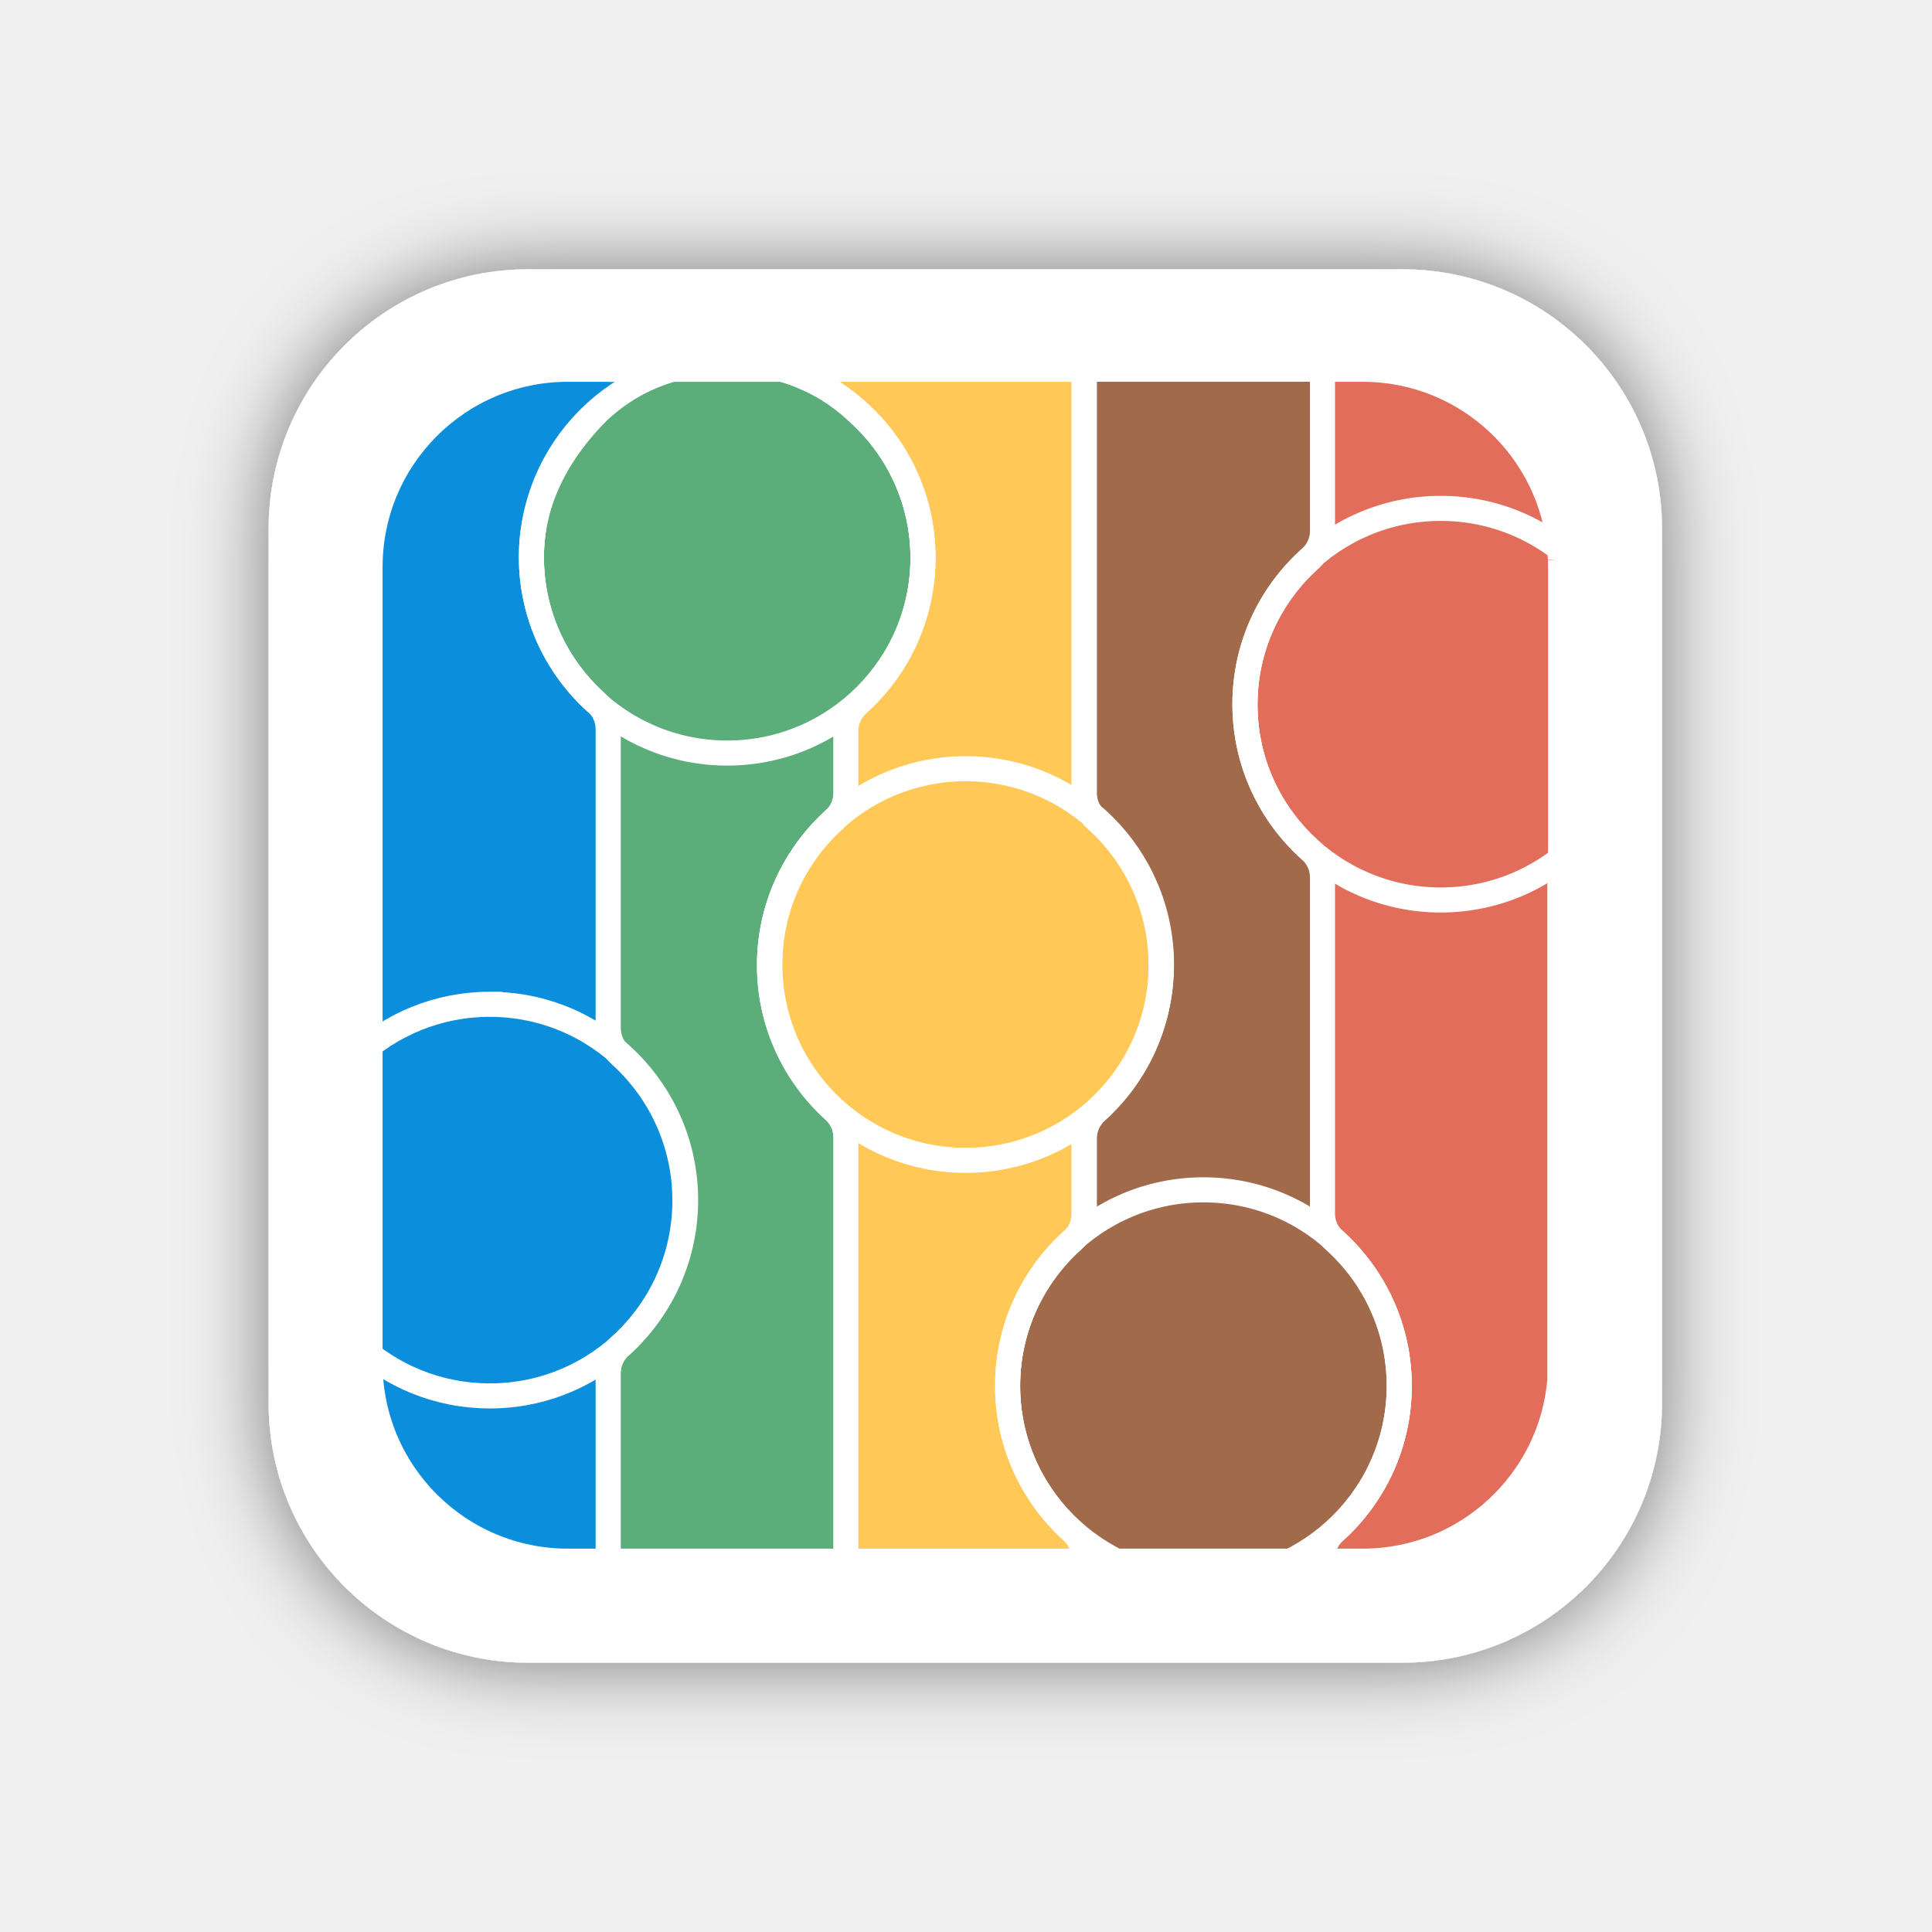
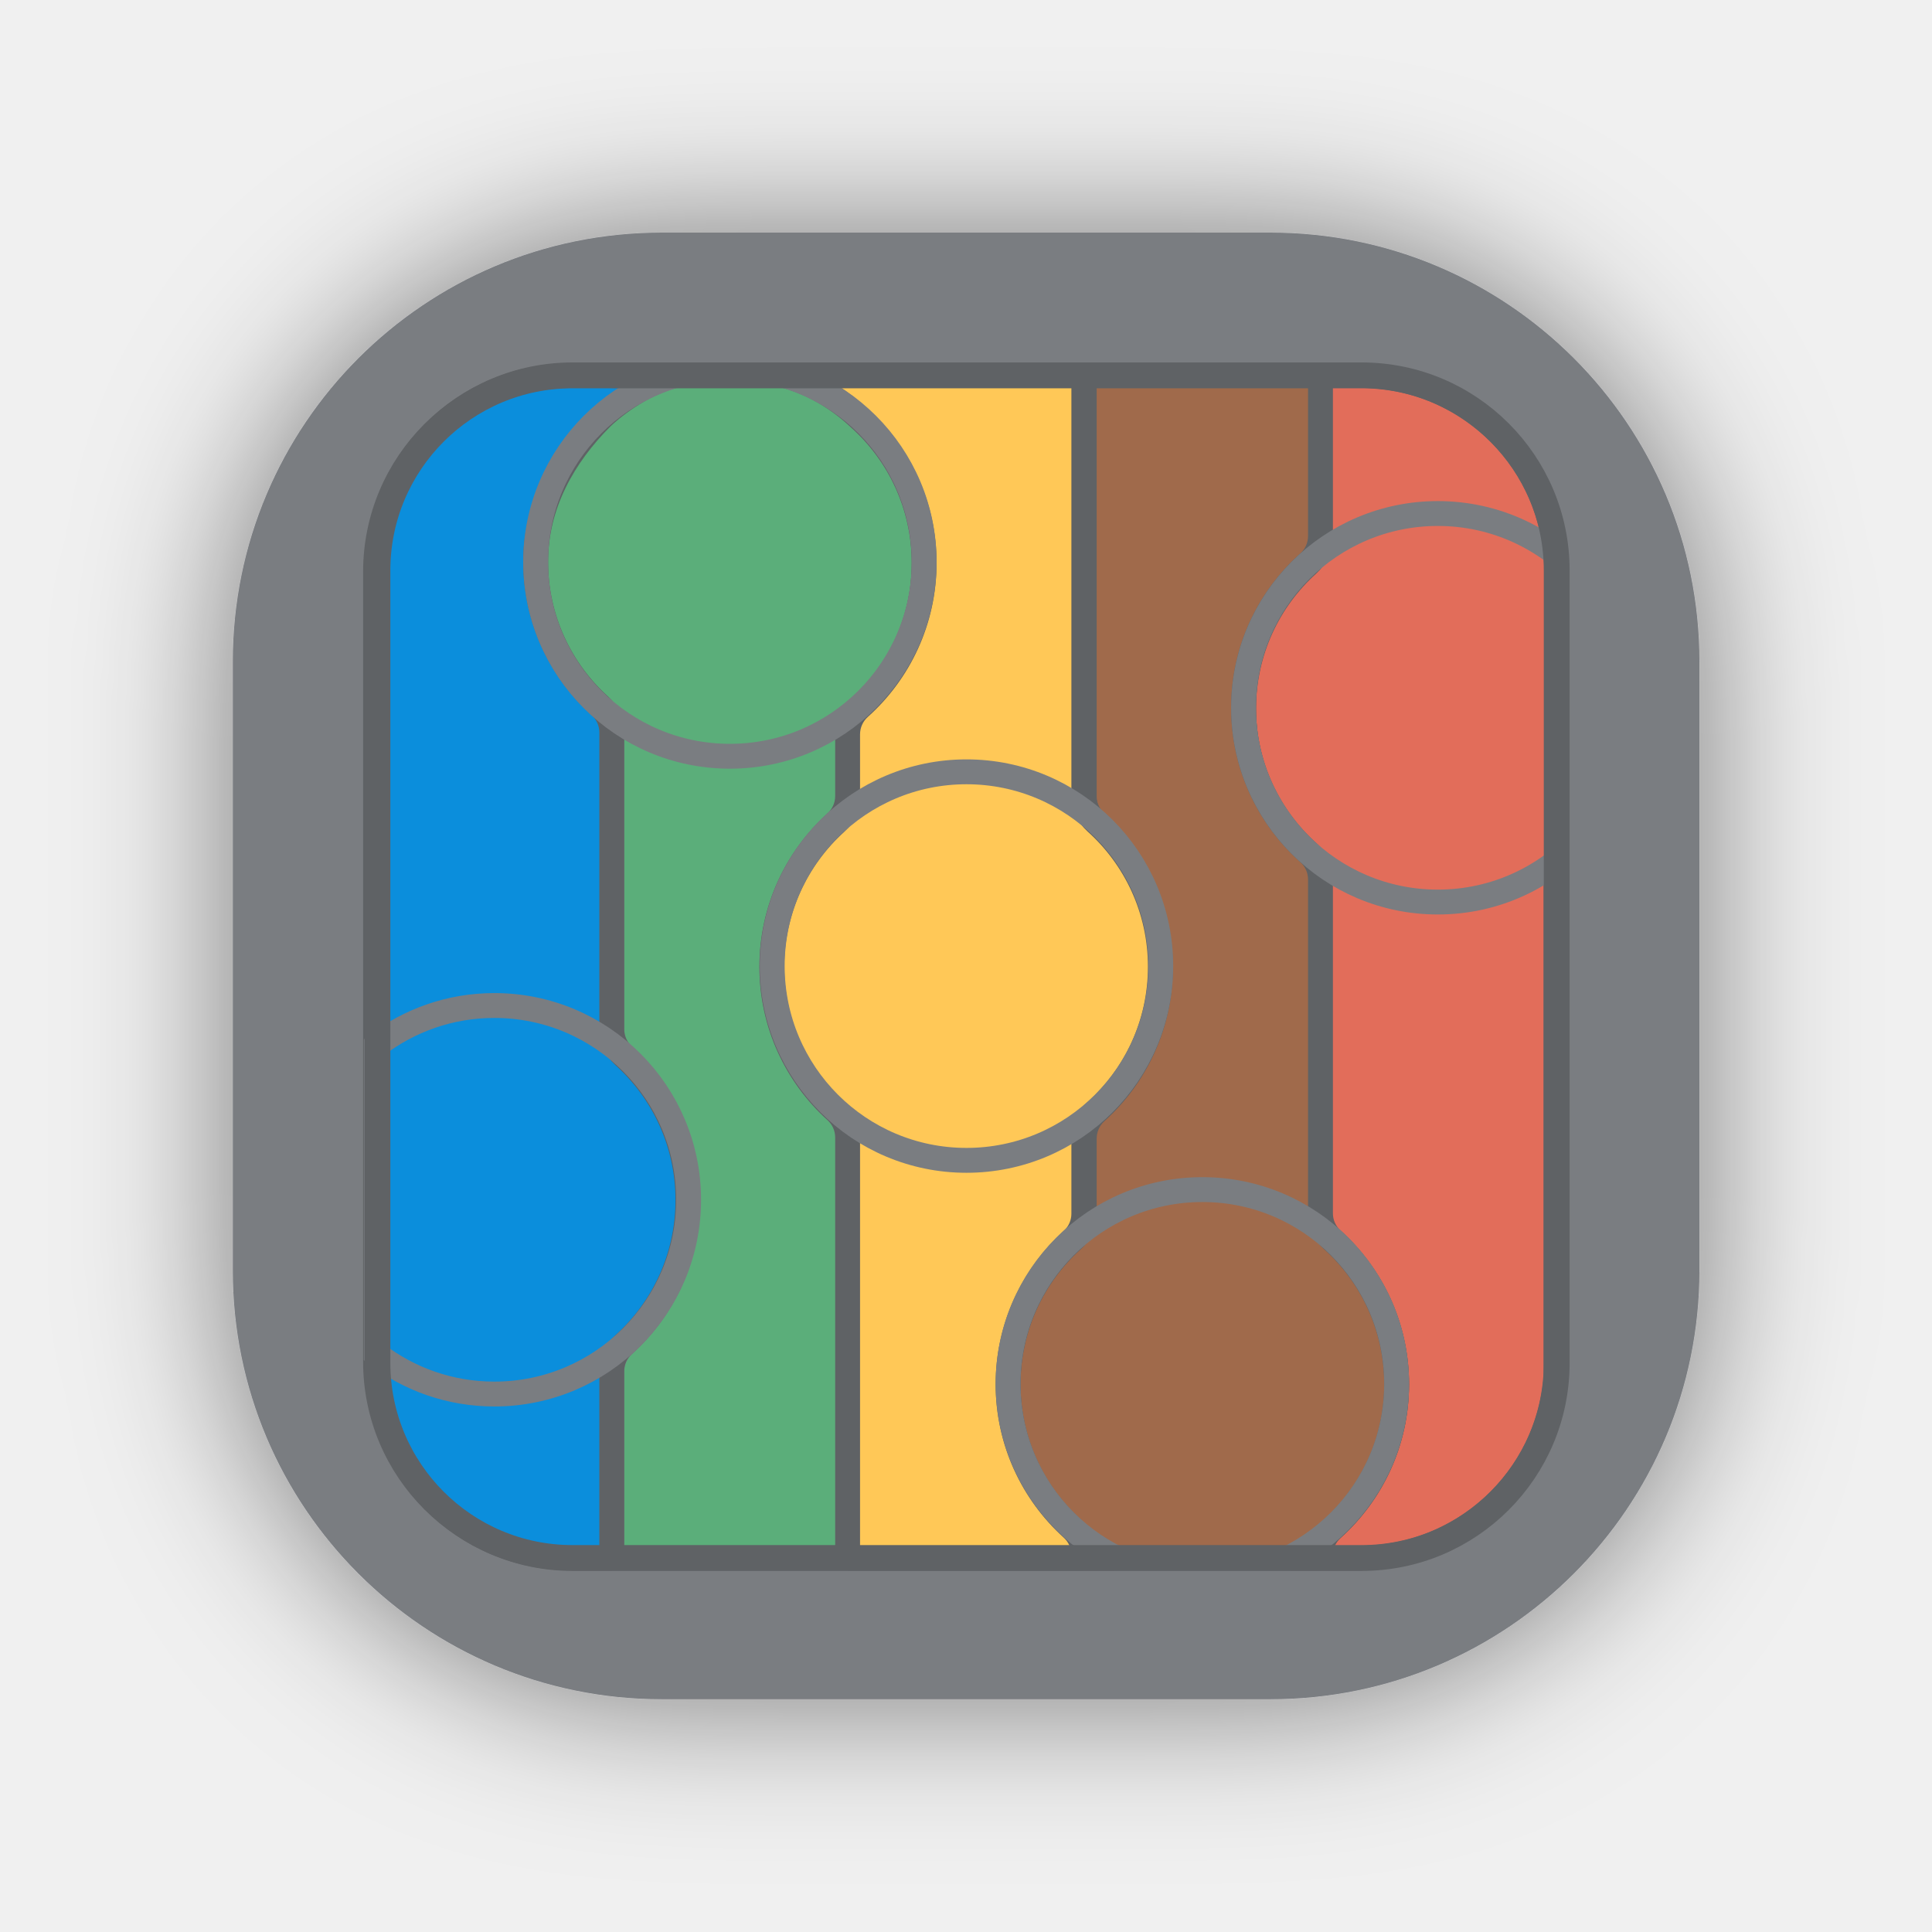
- <svg xmlns="http://www.w3.org/2000/svg" id="Background" viewBox="0 0 1187.57 1187.57">
+ <svg xmlns="http://www.w3.org/2000/svg" id="Background" viewBox="0 0 1197 1197">
  <defs>
    <style>
-       .cls-1, .cls-2 {
+       .cls-1, .cls-2, .cls-3 {
        fill: none;
      }

-       .cls-3 {
-         fill: #ffc857;
+       .cls-4 {
+         fill: #7a7d81;
+         filter: url(#outer-glow-1);
      }

-       .cls-3, .cls-2, .cls-4, .cls-5, .cls-6, .cls-7 {
-         stroke: #fff;
-         stroke-width: 15.41px;
+       .cls-5 {
+         fill: #a06a4b;
      }

-       .cls-3, .cls-4, .cls-5, .cls-6, .cls-7 {
+       .cls-5, .cls-2, .cls-6, .cls-7, .cls-8 {
+         stroke: #5f6265;
+       }
+ 
+       .cls-5, .cls-6, .cls-7, .cls-8 {
        stroke-linecap: round;
        stroke-linejoin: bevel;
      }

-       .cls-2 {
+       .cls-5, .cls-7, .cls-3, .cls-8 {
+         stroke-width: 15.41px;
+       }
+ 
+       .cls-9 {
+         fill: #5bae7a;
+         stroke-linecap: square;
+       }
+ 
+       .cls-9, .cls-2, .cls-3 {
        stroke-miterlimit: 10;
      }

-       .cls-4 {
+       .cls-9, .cls-6 {
+         stroke-width: 15.41px;
+       }
+ 
+       .cls-9, .cls-3 {
+         stroke: #7a7d81;
+       }
+ 
+       .cls-2 {
+         stroke-width: 16.01px;
+       }
+ 
+       .cls-6 {
        fill: #e26d5a;
      }

-       .cls-5 {
+       .cls-7 {
        fill: #0b8edc;
      }

-       .cls-6 {
-         fill: #a06a4b;
-       }
- 
      .cls-8 {
-         fill: #fff;
-         filter: url(#outer-glow-1);
-       }
- 
-       .cls-7 {
-         fill: #5bae7a;
+         fill: #ffc857;
      }
    </style>
-     <filter id="outer-glow-1" x="90.18" y="89.83" width="1007" height="1008" filterUnits="userSpaceOnUse">
+     <filter id="outer-glow-1" x="0" y="0" width="1197" height="1197" filterUnits="userSpaceOnUse">
      <feOffset dx="0" dy="0" />
-       <feGaussianBlur result="blur" stdDeviation="24.97" />
+       <feGaussianBlur result="blur" stdDeviation="48" />
      <feFlood flood-color="#000" flood-opacity=".5" />
      <feComposite in2="blur" operator="in" />
      <feComposite in="SourceGraphic" />
    </filter>
  </defs>
-   <rect class="cls-1" width="1187.57" height="1187.57" />
-   <rect class="cls-8" x="165.13" y="165.55" width="856.47" height="856.47" rx="159.47" ry="159.47" />
-   <path class="cls-4" d="M959.17,344.13c0-.13-.01-.27-.02-.4-.06-1.49-.15-2.97-.26-4.44,0-.1,0-.2-.01-.31-4.9-62.67-57.3-112-121.23-112h-25.14c-.03.44-.04.88-.04,1.33v99.19c0,6.28-2.67,12.26-7.34,16.46-24.46,22.03-39.84,53.94-39.84,89.45s15.38,67.42,39.84,89.45c4.67,4.2,7.34,10.18,7.34,16.46v206.38c0,6.31,2.7,12.32,7.41,16.52,24.67,22.04,40.2,54.09,40.2,89.78s-15.53,67.74-40.2,89.78c-4.71,4.21-7.41,10.21-7.41,16.52h0c0,.45.02.89.04,1.33h25.14c63.73,0,116-49.03,121.18-111.42v-319.25c.14-.11.29-.22.43-.33v-180.05c0-1.49-.03-2.98-.09-4.46Z" />
-   <path class="cls-6" d="M820.24,762.55c-4.67-4.2-7.34-10.18-7.34-16.46v-206.89c0-6.32-2.7-12.32-7.42-16.53-24.7-22.04-40.25-54.11-40.25-89.82s15.55-67.78,40.25-89.82c4.71-4.21,7.42-10.21,7.42-16.53v-98.2c0-.45-.02-.89-.04-1.33h-146.27c-.03.44-.04.88-.04,1.33v259.57c0,6.28,2.67,12.26,7.34,16.46,24.46,22.03,39.84,53.94,39.84,89.45s-15.38,67.42-39.84,89.45c-4.67,4.2-7.34,10.18-7.34,16.46v46.39c0,6.28-2.67,12.26-7.34,16.46-24.46,22.03-39.84,53.94-39.84,89.45s15.38,67.42,39.84,89.45c4.67,4.2,7.34,10.18,7.34,16.46v.39c0,.45.02.89.04,1.33h146.27c.03-.44.04-.88.04-1.33v-.39c0-6.28,2.67-12.26,7.34-16.46,24.46-22.03,39.84-53.94,39.84-89.45s-15.38-67.42-39.84-89.45Z" />
-   <path class="cls-7" d="M373.82,228.31v8.93c0,6.28-2.67,12.26-7.34,16.46-24.46,22.03-39.84,53.94-39.84,89.45s15.38,67.42,39.84,89.45c4.67,4.2,7.34,10.18,7.34,16.46v183.22c0,6.28,2.67,12.26,7.34,16.46,24.46,22.03,39.84,53.94,39.84,89.45s-15.38,67.42-39.84,89.45c-4.67,4.2-7.34,10.18-7.34,16.46v114.19c0,.45.02.89.04,1.33h146.27c.03-.44.04-.88.04-1.33v-259.08c0-6.28-2.67-12.26-7.34-16.46-24.46-22.03-39.84-53.94-39.84-89.45s15.38-67.42,39.84-89.45c4.67-4.2,7.34-10.18,7.34-16.46v-38.33c0-6.28,2.67-12.26,7.34-16.46,24.46-22.03,39.84-53.94,39.84-89.45s-15.38-67.42-39.84-89.45c-4.67-4.2-7.34-10.18-7.34-16.46v-8.93c0-.45-.02-.89-.04-1.33h-146.27c-.03.44-.04.88-.04,1.33Z" />
-   <path class="cls-5" d="M349.07,959.63h24.71c.03-.44.04-.88.04-1.33v-114.48c0-6.28,2.67-12.26,7.34-16.46,24.46-22.03,39.84-53.94,39.84-89.45s-15.38-67.42-39.84-89.45c-4.67-4.2-7.34-10.18-7.34-16.46v-183.83c0-6.28-2.67-12.26-7.34-16.46-24.46-22.03-39.84-53.94-39.84-89.45s17.55-65.82,40.82-89.1c5.1-5.1,23.79-20.8,45.19-26.18h2.39c0-.45-41.23.44-41.26,0h-24.71c-67.16,0-121.61,54.45-121.61,121.61v489.43c0,67.16,54.45,121.61,121.61,121.61Z" />
-   <path class="cls-3" d="M496.94,227.33l-15.91-.35c25.49,7.01,41.59,22.33,46.28,26.54,24.58,22.04,40.04,54.03,40.04,89.63s-15.47,67.6-40.04,89.63c-4.69,4.21-7.38,10.2-7.38,16.5v38.33c0,6.26-2.66,12.23-7.3,16.43-24.34,22.02-39.64,53.86-39.64,89.27s15.3,67.24,39.64,89.27c4.64,4.2,7.3,10.17,7.3,16.43v259.3c0,.45.02.89.04,1.33h146.27c.03-.44.04-.88.04-1.33v-.6c0-6.26-2.66-12.23-7.3-16.43-24.34-22.02-39.64-53.86-39.64-89.27s15.3-67.24,39.64-89.27c4.64-4.2,7.3-10.17,7.3-16.43v-46.87c0-6.3,2.69-12.29,7.38-16.5,24.58-22.04,40.04-54.03,40.04-89.63s-15.47-67.6-40.04-89.63c-4.69-4.21-7.38-10.2-7.38-16.5V228.31c0-.45-.02-.89-.04-1.33h-146.27c-7.23,0-16.84.22-18.33.33h-4.71Z" />
-   <circle class="cls-2" cx="447" cy="342.53" r="120.36" />
-   <circle class="cls-2" cx="739.72" cy="851.73" r="120.36" />
-   <circle class="cls-2" cx="593.58" cy="592.88" r="120.36" />
-   <path class="cls-2" d="M975.65,353c-22.05-24.85-54.22-40.51-90.05-40.51-66.47,0-120.36,53.89-120.36,120.36s53.89,120.36,120.36,120.36c35.83,0,68-15.66,90.05-40.51v-159.7Z" />
-   <path class="cls-2" d="M301.07,617.32c-31.93,0-60.95,12.44-82.5,32.73v175.27c21.54,20.29,50.57,32.73,82.5,32.73,66.47,0,120.36-53.89,120.36-120.36s-53.89-120.36-120.36-120.36Z" />
+   <rect class="cls-1" x="5.22" y="5.66" width="1187.57" height="1187.57" />
+   <rect class="cls-4" x="144.25" y="144.12" width="908.65" height="908.65" rx="265.65" ry="265.65" />
+   <path class="cls-6" d="M964.39,349.79c0-.13-.01-.27-.02-.4-.06-1.49-.15-2.97-.26-4.44,0-.1,0-.2-.01-.31-4.9-62.67-57.3-112-121.23-112h-25.14c-.03.44-.04.88-.04,1.33v99.19c0,6.28-2.67,12.26-7.34,16.46-24.46,22.03-39.84,53.94-39.84,89.45s15.38,67.42,39.84,89.45c4.67,4.2,7.34,10.18,7.34,16.46v206.38c0,6.31,2.7,12.32,7.41,16.52,24.67,22.04,40.2,54.09,40.2,89.78s-15.53,67.74-40.2,89.78c-4.71,4.21-7.41,10.21-7.41,16.52h0c0,.45.02.89.04,1.33h25.14c63.73,0,116-49.03,121.18-111.42v-319.25c.14-.11.29-.22.43-.33v-180.05c0-1.49-.03-2.98-.09-4.46Z" />
+   <path class="cls-5" d="M825.46,768.22c-4.67-4.2-7.34-10.18-7.34-16.46v-206.89c0-6.32-2.7-12.32-7.42-16.53-24.7-22.04-40.25-54.11-40.25-89.82s15.55-67.78,40.25-89.82c4.71-4.21,7.42-10.21,7.42-16.53v-98.2c0-.45-.02-.89-.04-1.33h-146.27c-.03.44-.04.88-.04,1.33v259.57c0,6.28,2.67,12.26,7.34,16.46,24.46,22.03,39.84,53.94,39.84,89.45s-15.38,67.42-39.84,89.45c-4.67,4.2-7.34,10.18-7.34,16.46v46.39c0,6.28-2.67,12.26-7.34,16.46-24.46,22.03-39.84,53.94-39.84,89.45s15.38,67.42,39.84,89.45c4.67,4.2,7.34,10.18,7.34,16.46v.39c0,.45.02.89.04,1.33h146.27c.03-.44.04-.88.04-1.33v-.39c0-6.28,2.67-12.26,7.34-16.46,24.46-22.03,39.84-53.94,39.84-89.45s-15.38-67.42-39.84-89.45Z" />
+   <path class="cls-9" d="M379.04,233.97v8.93c0,6.28-2.67,12.26-7.34,16.46-24.46,22.03-39.84,53.94-39.84,89.45s15.38,67.42,39.84,89.45c4.67,4.2,7.34,10.18,7.34,16.46v183.22c0,6.28,2.67,12.26,7.34,16.46,24.46,22.03,39.84,53.94,39.84,89.45s-15.38,67.42-39.84,89.45c-4.67,4.2-7.34,10.18-7.34,16.46v114.19c0,.45.02.89.04,1.33h146.27c.03-.44.04-.88.04-1.33v-259.08c0-6.28-2.67-12.26-7.34-16.46-24.46-22.03-39.84-53.94-39.84-89.45s15.38-67.42,39.84-89.45c4.67-4.2,7.34-10.18,7.34-16.46v-38.33c0-6.28,2.67-12.26,7.34-16.46,24.46-22.03,39.84-53.94,39.84-89.45s-15.38-67.42-39.84-89.45c-4.67-4.2-7.34-10.18-7.34-16.46v-8.93c0-.45-.02-.89-.04-1.33h-146.27c-.03.44-.04.88-.04,1.33Z" />
+   <path class="cls-7" d="M354.29,965.29h24.71c.03-.44.04-.88.04-1.33v-114.48c0-6.28,2.67-12.26,7.34-16.46,24.46-22.03,39.84-53.94,39.84-89.45s-15.38-67.42-39.84-89.45c-4.67-4.2-7.34-10.18-7.34-16.46v-183.83c0-6.28-2.67-12.26-7.34-16.46-24.46-22.03-39.84-53.94-39.84-89.45s17.55-65.82,40.82-89.1c5.1-5.1,23.79-20.8,45.19-26.18h2.39c0-.45-41.23.44-41.26,0h-24.71c-67.16,0-121.61,54.45-121.61,121.61v489.43c0,67.16,54.45,121.61,121.61,121.61Z" />
+   <path class="cls-8" d="M502.16,232.99l-15.91-.35c25.49,7.01,41.59,22.33,46.28,26.54,24.58,22.04,40.04,54.03,40.04,89.63s-15.47,67.6-40.04,89.63c-4.69,4.21-7.38,10.2-7.38,16.5v38.33c0,6.26-2.66,12.23-7.3,16.43-24.34,22.02-39.64,53.86-39.64,89.27s15.3,67.24,39.64,89.27c4.64,4.2,7.3,10.17,7.3,16.43v259.3c0,.45.02.89.04,1.33h146.27c.03-.44.04-.88.04-1.33v-.6c0-6.26-2.66-12.23-7.3-16.43-24.34-22.02-39.64-53.86-39.64-89.27s15.3-67.24,39.64-89.27c4.64-4.2,7.3-10.17,7.3-16.43v-46.87c0-6.3,2.69-12.29,7.38-16.5,24.58-22.04,40.04-54.03,40.04-89.63s-15.47-67.6-40.04-89.63c-4.69-4.21-7.38-10.2-7.38-16.5V233.97c0-.45-.02-.89-.04-1.33h-146.27c-7.23,0-16.84.22-18.33.33h-4.71Z" />
+   <circle class="cls-3" cx="452.22" cy="348.19" r="120.36" />
+   <circle class="cls-3" cx="744.94" cy="857.39" r="120.36" />
+   <circle class="cls-3" cx="598.8" cy="598.55" r="120.36" />
+   <path class="cls-3" d="M980.87,358.67c-22.05-24.85-54.22-40.51-90.05-40.51-66.47,0-120.36,53.89-120.36,120.36s53.89,120.36,120.36,120.36c35.83,0,68-15.66,90.05-40.51v-159.7Z" />
+   <path class="cls-3" d="M306.29,622.98c-27.52,0-52.87,9.24-73.14,24.78v191.16c20.27,15.54,45.62,24.78,73.14,24.78,66.47,0,120.36-53.89,120.36-120.36s-53.89-120.36-120.36-120.36Z" />
+   <rect class="cls-2" x="233.84" y="232.56" width="730.64" height="732.73" rx="120.89" ry="120.89" />
</svg>
